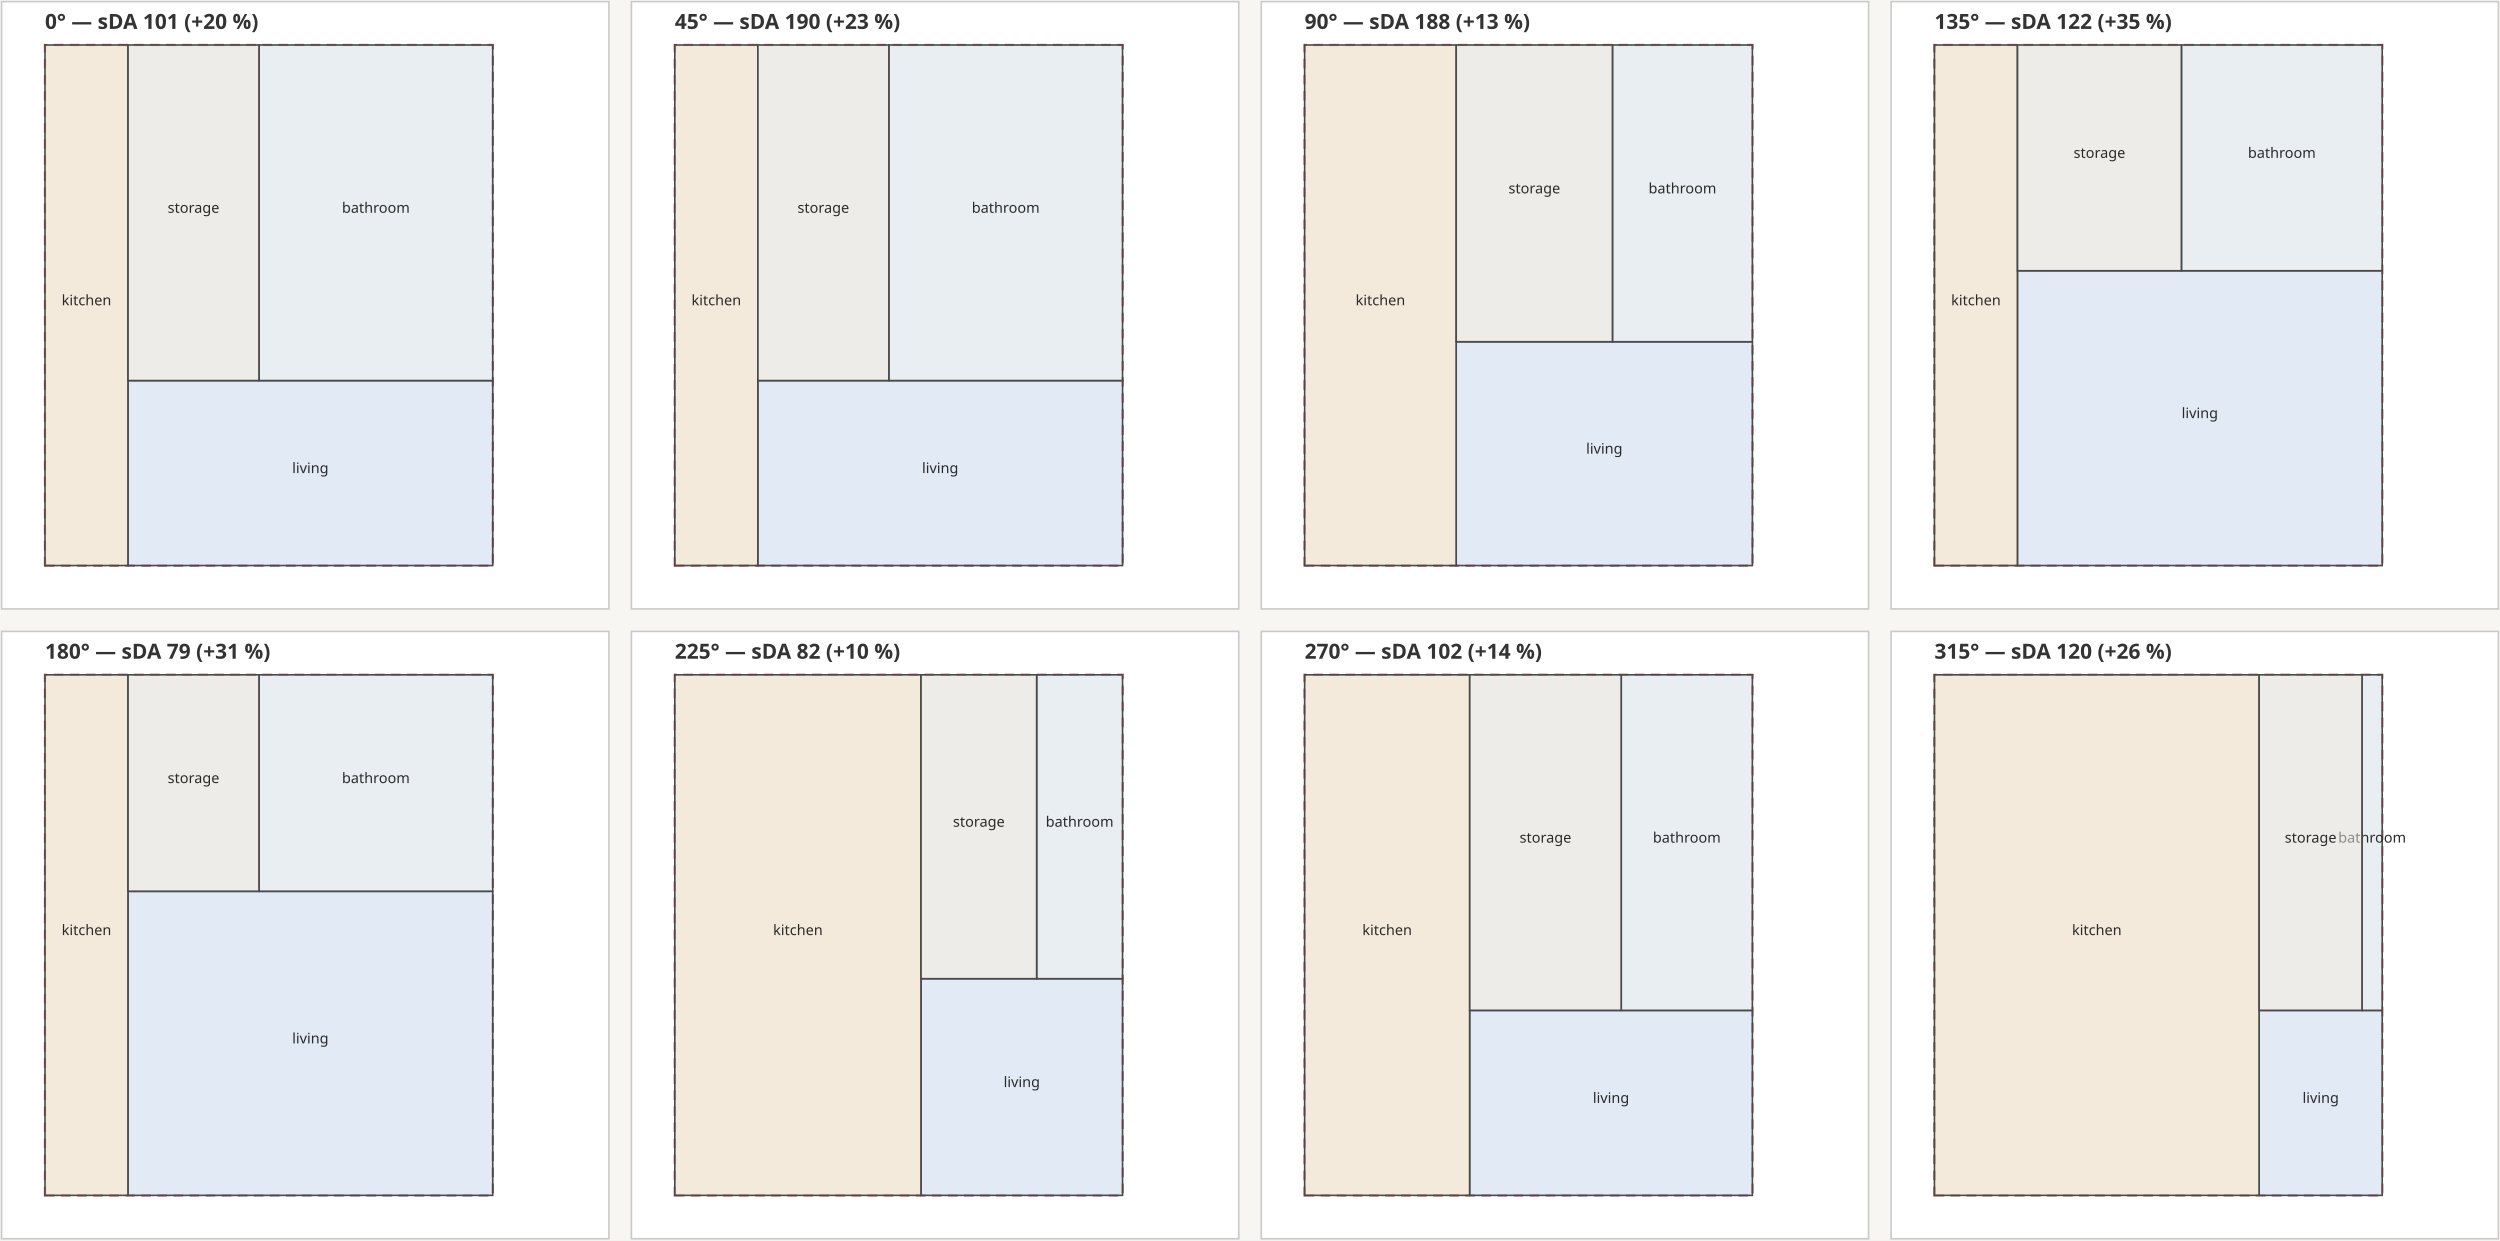
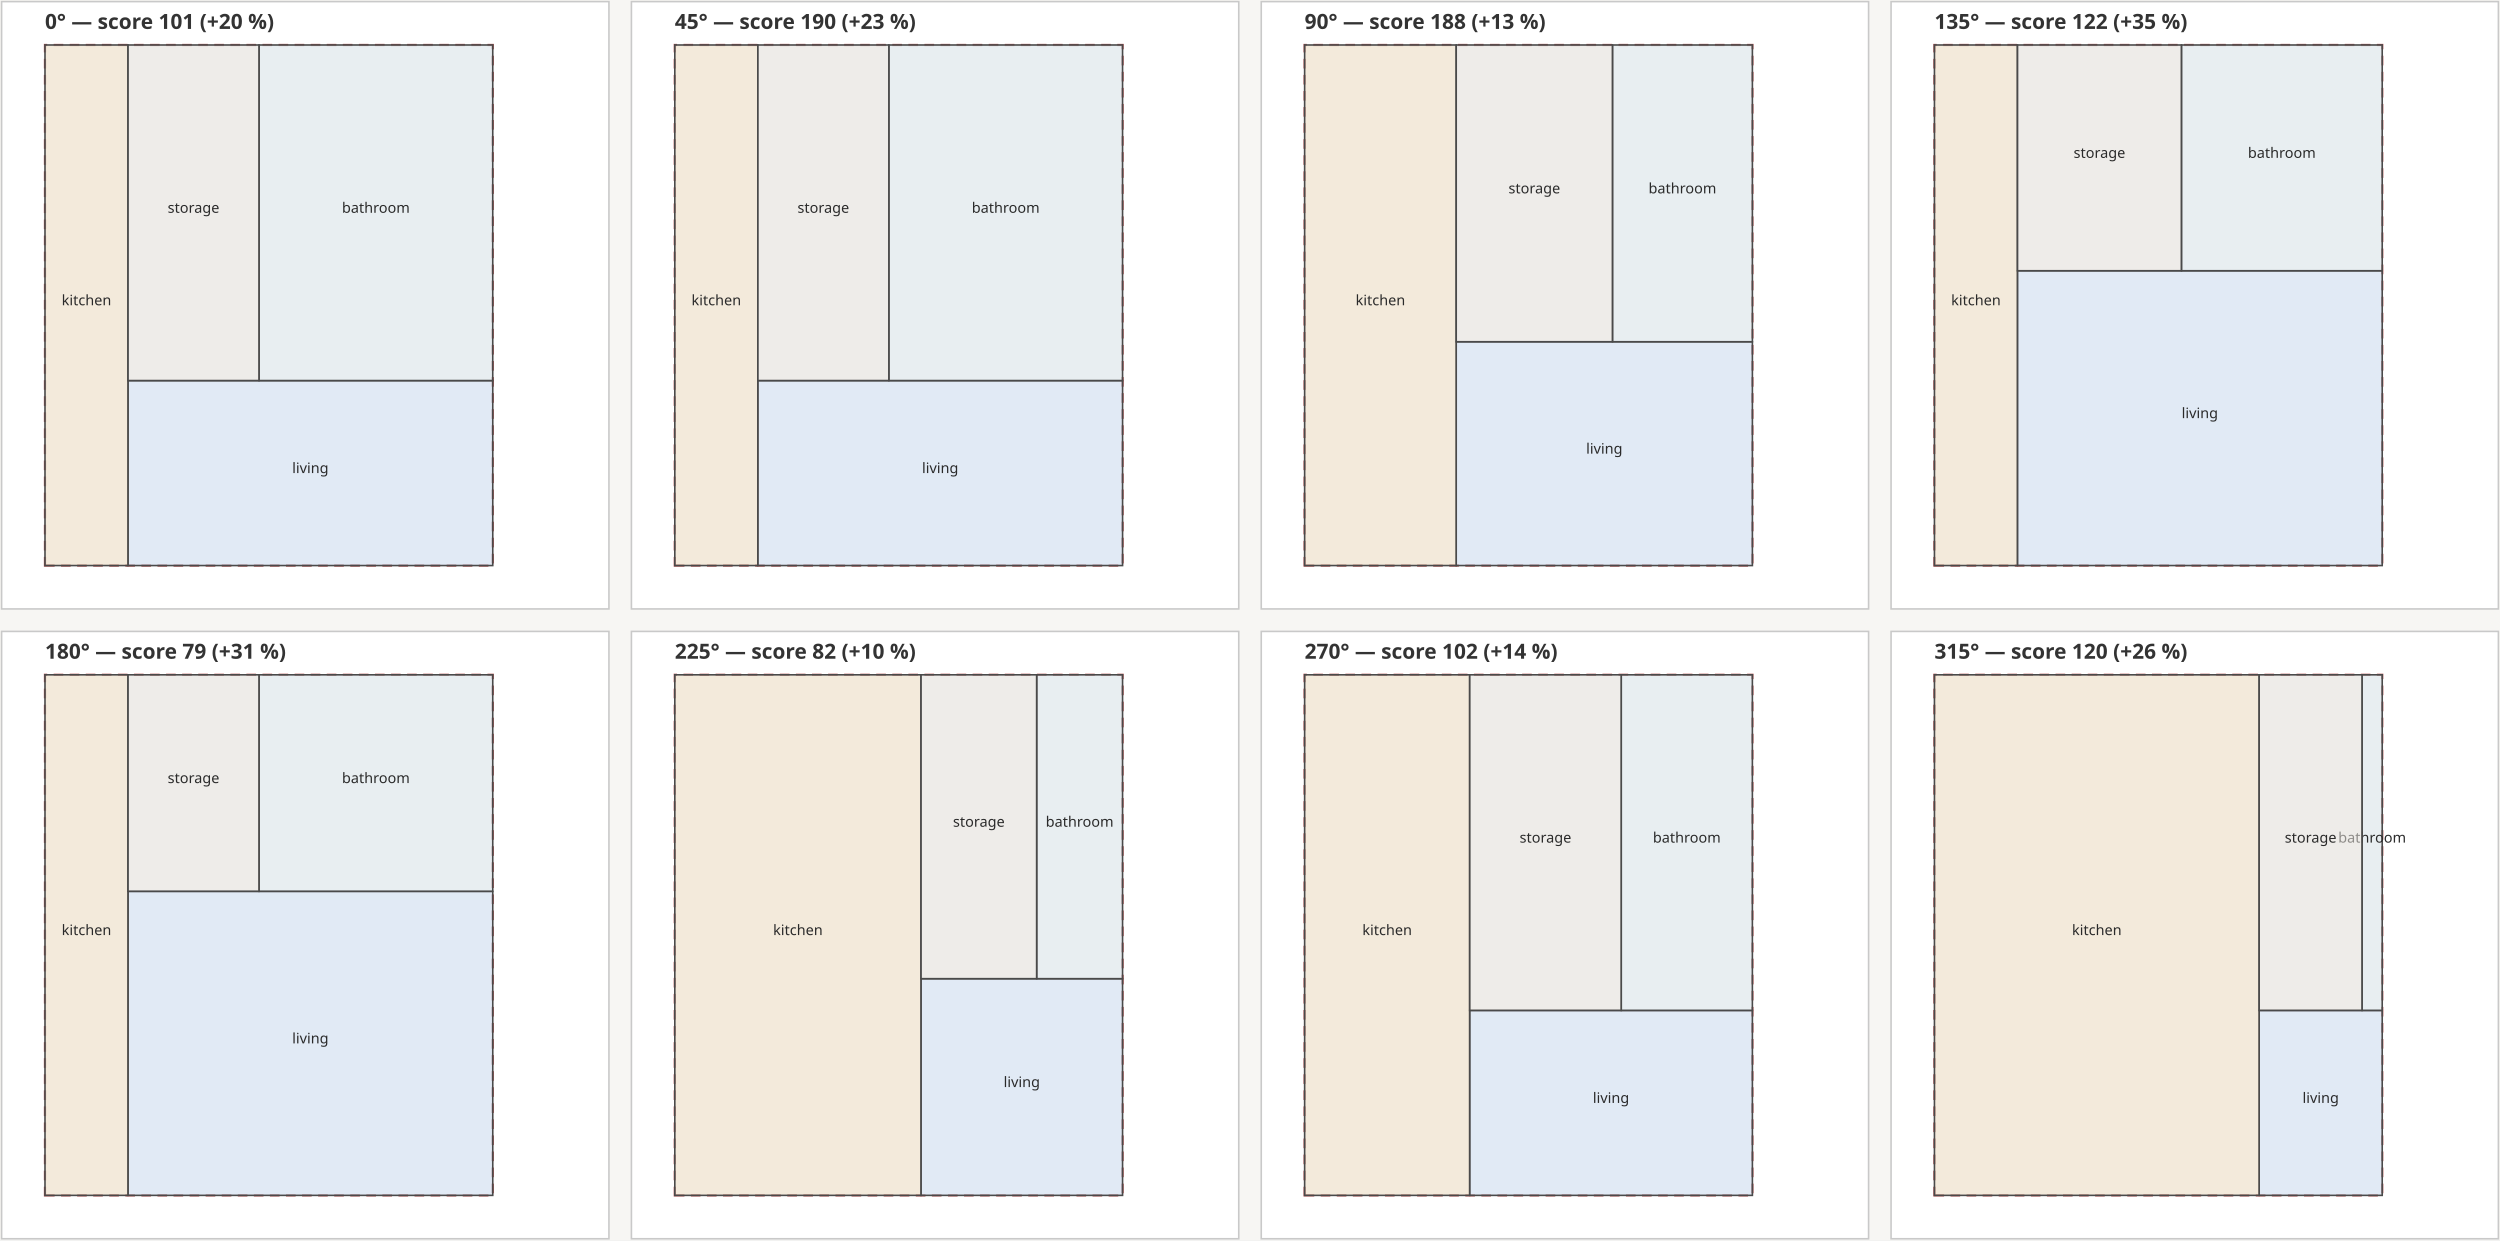
<svg xmlns="http://www.w3.org/2000/svg" width="1556" height="772" viewBox="0 0 1556 772">
  <rect width="1556" height="772" fill="#f7f6f3" />
  <rect x="1.0" y="1.0" width="378.0" height="378.0" fill="#ffffff" stroke="#c9c9c9" stroke-width="1" />
-   <text x="28.0" y="18.0" font-family="system-ui,sans-serif" font-size="13" font-weight="600" fill="#333">0° — sDA 101 (+20 %)</text>
+   <text x="28.0" y="18.0" font-family="system-ui,sans-serif" font-size="13" font-weight="600" fill="#333">0° — score 101 (+20 %)</text>
  <polygon points="28.00,352.00 306.69,352.00 306.69,28.00 28.00,28.00" fill="none" stroke="#b04a4a" stroke-width="1.4" stroke-dasharray="6 4" />
  <rect x="79.66" y="236.90" width="227.03" height="115.10" fill="#c8d9ec" fill-opacity="0.55" stroke="#4a4a4a" stroke-width="1" />
  <text x="193.17" y="294.45" text-anchor="middle" font-family="system-ui,sans-serif" font-size="9" fill="#2a2a2a">living</text>
  <rect x="28.00" y="28.00" width="51.66" height="324.00" fill="#e8d9bd" fill-opacity="0.55" stroke="#4a4a4a" stroke-width="1" />
  <text x="53.83" y="190.00" text-anchor="middle" font-family="system-ui,sans-serif" font-size="9" fill="#2a2a2a">kitchen</text>
  <rect x="161.22" y="28.00" width="145.46" height="208.90" fill="#d5dfe6" fill-opacity="0.55" stroke="#4a4a4a" stroke-width="1" />
  <text x="233.95" y="132.45" text-anchor="middle" font-family="system-ui,sans-serif" font-size="9" fill="#2a2a2a">bathroom</text>
  <rect x="79.66" y="28.00" width="81.57" height="208.90" fill="#e0dcd6" fill-opacity="0.55" stroke="#4a4a4a" stroke-width="1" />
  <text x="120.44" y="132.45" text-anchor="middle" font-family="system-ui,sans-serif" font-size="9" fill="#2a2a2a">storage</text>
  <rect x="393.0" y="1.0" width="378.0" height="378.0" fill="#ffffff" stroke="#c9c9c9" stroke-width="1" />
-   <text x="420.0" y="18.0" font-family="system-ui,sans-serif" font-size="13" font-weight="600" fill="#333">45° — sDA 190 (+23 %)</text>
+   <text x="420.0" y="18.0" font-family="system-ui,sans-serif" font-size="13" font-weight="600" fill="#333">45° — score 190 (+23 %)</text>
  <polygon points="420.00,352.00 698.69,352.00 698.69,28.00 420.00,28.00" fill="none" stroke="#b04a4a" stroke-width="1.4" stroke-dasharray="6 4" />
  <rect x="471.66" y="236.90" width="227.03" height="115.10" fill="#c8d9ec" fill-opacity="0.55" stroke="#4a4a4a" stroke-width="1" />
  <text x="585.17" y="294.45" text-anchor="middle" font-family="system-ui,sans-serif" font-size="9" fill="#2a2a2a">living</text>
  <rect x="420.00" y="28.00" width="51.66" height="324.00" fill="#e8d9bd" fill-opacity="0.55" stroke="#4a4a4a" stroke-width="1" />
  <text x="445.83" y="190.00" text-anchor="middle" font-family="system-ui,sans-serif" font-size="9" fill="#2a2a2a">kitchen</text>
  <rect x="553.22" y="28.00" width="145.46" height="208.90" fill="#d5dfe6" fill-opacity="0.55" stroke="#4a4a4a" stroke-width="1" />
  <text x="625.95" y="132.45" text-anchor="middle" font-family="system-ui,sans-serif" font-size="9" fill="#2a2a2a">bathroom</text>
  <rect x="471.66" y="28.00" width="81.57" height="208.90" fill="#e0dcd6" fill-opacity="0.55" stroke="#4a4a4a" stroke-width="1" />
  <text x="512.44" y="132.45" text-anchor="middle" font-family="system-ui,sans-serif" font-size="9" fill="#2a2a2a">storage</text>
  <rect x="785.0" y="1.0" width="378.0" height="378.0" fill="#ffffff" stroke="#c9c9c9" stroke-width="1" />
-   <text x="812.0" y="18.0" font-family="system-ui,sans-serif" font-size="13" font-weight="600" fill="#333">90° — sDA 188 (+13 %)</text>
+   <text x="812.0" y="18.0" font-family="system-ui,sans-serif" font-size="13" font-weight="600" fill="#333">90° — score 188 (+13 %)</text>
  <polygon points="812.00,352.00 1090.69,352.00 1090.69,28.00 812.00,28.00" fill="none" stroke="#b04a4a" stroke-width="1.4" stroke-dasharray="6 4" />
  <rect x="906.35" y="212.71" width="184.34" height="139.29" fill="#c8d9ec" fill-opacity="0.55" stroke="#4a4a4a" stroke-width="1" />
  <text x="998.52" y="282.36" text-anchor="middle" font-family="system-ui,sans-serif" font-size="9" fill="#2a2a2a">living</text>
  <rect x="812.00" y="28.00" width="94.35" height="324.00" fill="#e8d9bd" fill-opacity="0.55" stroke="#4a4a4a" stroke-width="1" />
  <text x="859.17" y="190.00" text-anchor="middle" font-family="system-ui,sans-serif" font-size="9" fill="#2a2a2a">kitchen</text>
  <rect x="1003.62" y="28.00" width="87.07" height="184.71" fill="#d5dfe6" fill-opacity="0.55" stroke="#4a4a4a" stroke-width="1" />
  <text x="1047.15" y="120.36" text-anchor="middle" font-family="system-ui,sans-serif" font-size="9" fill="#2a2a2a">bathroom</text>
  <rect x="906.35" y="28.00" width="97.27" height="184.71" fill="#e0dcd6" fill-opacity="0.55" stroke="#4a4a4a" stroke-width="1" />
  <text x="954.98" y="120.36" text-anchor="middle" font-family="system-ui,sans-serif" font-size="9" fill="#2a2a2a">storage</text>
  <rect x="1177.0" y="1.0" width="378.0" height="378.0" fill="#ffffff" stroke="#c9c9c9" stroke-width="1" />
-   <text x="1204.0" y="18.0" font-family="system-ui,sans-serif" font-size="13" font-weight="600" fill="#333">135° — sDA 122 (+35 %)</text>
+   <text x="1204.0" y="18.0" font-family="system-ui,sans-serif" font-size="13" font-weight="600" fill="#333">135° — score 122 (+35 %)</text>
  <polygon points="1204.00,352.00 1482.69,352.00 1482.69,28.00 1204.00,28.00" fill="none" stroke="#b04a4a" stroke-width="1.4" stroke-dasharray="6 4" />
  <rect x="1255.66" y="168.52" width="227.03" height="183.48" fill="#c8d9ec" fill-opacity="0.55" stroke="#4a4a4a" stroke-width="1" />
  <text x="1369.17" y="260.26" text-anchor="middle" font-family="system-ui,sans-serif" font-size="9" fill="#2a2a2a">living</text>
  <rect x="1204.00" y="28.00" width="51.66" height="324.00" fill="#e8d9bd" fill-opacity="0.55" stroke="#4a4a4a" stroke-width="1" />
  <text x="1229.83" y="190.00" text-anchor="middle" font-family="system-ui,sans-serif" font-size="9" fill="#2a2a2a">kitchen</text>
  <rect x="1357.74" y="28.00" width="124.95" height="140.52" fill="#d5dfe6" fill-opacity="0.55" stroke="#4a4a4a" stroke-width="1" />
  <text x="1420.21" y="98.26" text-anchor="middle" font-family="system-ui,sans-serif" font-size="9" fill="#2a2a2a">bathroom</text>
  <rect x="1255.66" y="28.00" width="102.08" height="140.52" fill="#e0dcd6" fill-opacity="0.55" stroke="#4a4a4a" stroke-width="1" />
  <text x="1306.70" y="98.26" text-anchor="middle" font-family="system-ui,sans-serif" font-size="9" fill="#2a2a2a">storage</text>
  <rect x="1.0" y="393.0" width="378.0" height="378.0" fill="#ffffff" stroke="#c9c9c9" stroke-width="1" />
-   <text x="28.0" y="410.0" font-family="system-ui,sans-serif" font-size="13" font-weight="600" fill="#333">180° — sDA 79 (+31 %)</text>
+   <text x="28.0" y="410.0" font-family="system-ui,sans-serif" font-size="13" font-weight="600" fill="#333">180° — score 79 (+31 %)</text>
  <polygon points="28.00,744.00 306.69,744.00 306.69,420.00 28.00,420.00" fill="none" stroke="#b04a4a" stroke-width="1.4" stroke-dasharray="6 4" />
  <rect x="79.66" y="554.78" width="227.03" height="189.22" fill="#c8d9ec" fill-opacity="0.55" stroke="#4a4a4a" stroke-width="1" />
  <text x="193.17" y="649.39" text-anchor="middle" font-family="system-ui,sans-serif" font-size="9" fill="#2a2a2a">living</text>
  <rect x="28.00" y="420.00" width="51.66" height="324.00" fill="#e8d9bd" fill-opacity="0.55" stroke="#4a4a4a" stroke-width="1" />
  <text x="53.83" y="582.00" text-anchor="middle" font-family="system-ui,sans-serif" font-size="9" fill="#2a2a2a">kitchen</text>
  <rect x="161.22" y="420.00" width="145.46" height="134.78" fill="#d5dfe6" fill-opacity="0.55" stroke="#4a4a4a" stroke-width="1" />
  <text x="233.95" y="487.39" text-anchor="middle" font-family="system-ui,sans-serif" font-size="9" fill="#2a2a2a">bathroom</text>
  <rect x="79.66" y="420.00" width="81.57" height="134.78" fill="#e0dcd6" fill-opacity="0.55" stroke="#4a4a4a" stroke-width="1" />
  <text x="120.44" y="487.39" text-anchor="middle" font-family="system-ui,sans-serif" font-size="9" fill="#2a2a2a">storage</text>
  <rect x="393.0" y="393.0" width="378.0" height="378.0" fill="#ffffff" stroke="#c9c9c9" stroke-width="1" />
-   <text x="420.0" y="410.0" font-family="system-ui,sans-serif" font-size="13" font-weight="600" fill="#333">225° — sDA 82 (+10 %)</text>
+   <text x="420.0" y="410.0" font-family="system-ui,sans-serif" font-size="13" font-weight="600" fill="#333">225° — score 82 (+10 %)</text>
  <polygon points="420.00,744.00 698.69,744.00 698.69,420.00 420.00,420.00" fill="none" stroke="#b04a4a" stroke-width="1.4" stroke-dasharray="6 4" />
  <rect x="573.23" y="609.15" width="125.45" height="134.85" fill="#c8d9ec" fill-opacity="0.55" stroke="#4a4a4a" stroke-width="1" />
  <text x="635.96" y="676.57" text-anchor="middle" font-family="system-ui,sans-serif" font-size="9" fill="#2a2a2a">living</text>
  <rect x="420.00" y="420.00" width="153.23" height="324.00" fill="#e8d9bd" fill-opacity="0.55" stroke="#4a4a4a" stroke-width="1" />
  <text x="496.62" y="582.00" text-anchor="middle" font-family="system-ui,sans-serif" font-size="9" fill="#2a2a2a">kitchen</text>
  <rect x="645.23" y="420.00" width="53.45" height="189.15" fill="#d5dfe6" fill-opacity="0.55" stroke="#4a4a4a" stroke-width="1" />
  <text x="671.96" y="514.57" text-anchor="middle" font-family="system-ui,sans-serif" font-size="9" fill="#2a2a2a">bathroom</text>
  <rect x="573.23" y="420.00" width="72.00" height="189.15" fill="#e0dcd6" fill-opacity="0.55" stroke="#4a4a4a" stroke-width="1" />
  <text x="609.23" y="514.57" text-anchor="middle" font-family="system-ui,sans-serif" font-size="9" fill="#2a2a2a">storage</text>
  <rect x="785.0" y="393.0" width="378.0" height="378.0" fill="#ffffff" stroke="#c9c9c9" stroke-width="1" />
-   <text x="812.0" y="410.0" font-family="system-ui,sans-serif" font-size="13" font-weight="600" fill="#333">270° — sDA 102 (+14 %)</text>
+   <text x="812.0" y="410.0" font-family="system-ui,sans-serif" font-size="13" font-weight="600" fill="#333">270° — score 102 (+14 %)</text>
  <polygon points="812.00,744.00 1090.69,744.00 1090.69,420.00 812.00,420.00" fill="none" stroke="#b04a4a" stroke-width="1.4" stroke-dasharray="6 4" />
  <rect x="914.72" y="628.90" width="175.97" height="115.10" fill="#c8d9ec" fill-opacity="0.55" stroke="#4a4a4a" stroke-width="1" />
  <text x="1002.70" y="686.45" text-anchor="middle" font-family="system-ui,sans-serif" font-size="9" fill="#2a2a2a">living</text>
  <rect x="812.00" y="420.00" width="102.72" height="324.00" fill="#e8d9bd" fill-opacity="0.55" stroke="#4a4a4a" stroke-width="1" />
  <text x="863.36" y="582.00" text-anchor="middle" font-family="system-ui,sans-serif" font-size="9" fill="#2a2a2a">kitchen</text>
  <rect x="1009.06" y="420.00" width="81.62" height="208.90" fill="#d5dfe6" fill-opacity="0.55" stroke="#4a4a4a" stroke-width="1" />
  <text x="1049.87" y="524.45" text-anchor="middle" font-family="system-ui,sans-serif" font-size="9" fill="#2a2a2a">bathroom</text>
  <rect x="914.72" y="420.00" width="94.35" height="208.90" fill="#e0dcd6" fill-opacity="0.55" stroke="#4a4a4a" stroke-width="1" />
  <text x="961.89" y="524.45" text-anchor="middle" font-family="system-ui,sans-serif" font-size="9" fill="#2a2a2a">storage</text>
  <rect x="1177.0" y="393.0" width="378.0" height="378.0" fill="#ffffff" stroke="#c9c9c9" stroke-width="1" />
-   <text x="1204.0" y="410.0" font-family="system-ui,sans-serif" font-size="13" font-weight="600" fill="#333">315° — sDA 120 (+26 %)</text>
+   <text x="1204.0" y="410.0" font-family="system-ui,sans-serif" font-size="13" font-weight="600" fill="#333">315° — score 120 (+26 %)</text>
  <polygon points="1204.00,744.00 1482.69,744.00 1482.69,420.00 1204.00,420.00" fill="none" stroke="#b04a4a" stroke-width="1.4" stroke-dasharray="6 4" />
  <rect x="1406.11" y="628.90" width="76.58" height="115.10" fill="#c8d9ec" fill-opacity="0.55" stroke="#4a4a4a" stroke-width="1" />
  <text x="1444.40" y="686.45" text-anchor="middle" font-family="system-ui,sans-serif" font-size="9" fill="#2a2a2a">living</text>
  <rect x="1204.00" y="420.00" width="202.11" height="324.00" fill="#e8d9bd" fill-opacity="0.55" stroke="#4a4a4a" stroke-width="1" />
  <text x="1305.05" y="582.00" text-anchor="middle" font-family="system-ui,sans-serif" font-size="9" fill="#2a2a2a">kitchen</text>
  <rect x="1470.15" y="420.00" width="12.54" height="208.90" fill="#d5dfe6" fill-opacity="0.55" stroke="#4a4a4a" stroke-width="1" />
  <text x="1476.42" y="524.45" text-anchor="middle" font-family="system-ui,sans-serif" font-size="9" fill="#2a2a2a">bathroom</text>
  <rect x="1406.11" y="420.00" width="64.04" height="208.90" fill="#e0dcd6" fill-opacity="0.55" stroke="#4a4a4a" stroke-width="1" />
  <text x="1438.13" y="524.45" text-anchor="middle" font-family="system-ui,sans-serif" font-size="9" fill="#2a2a2a">storage</text>
</svg>
